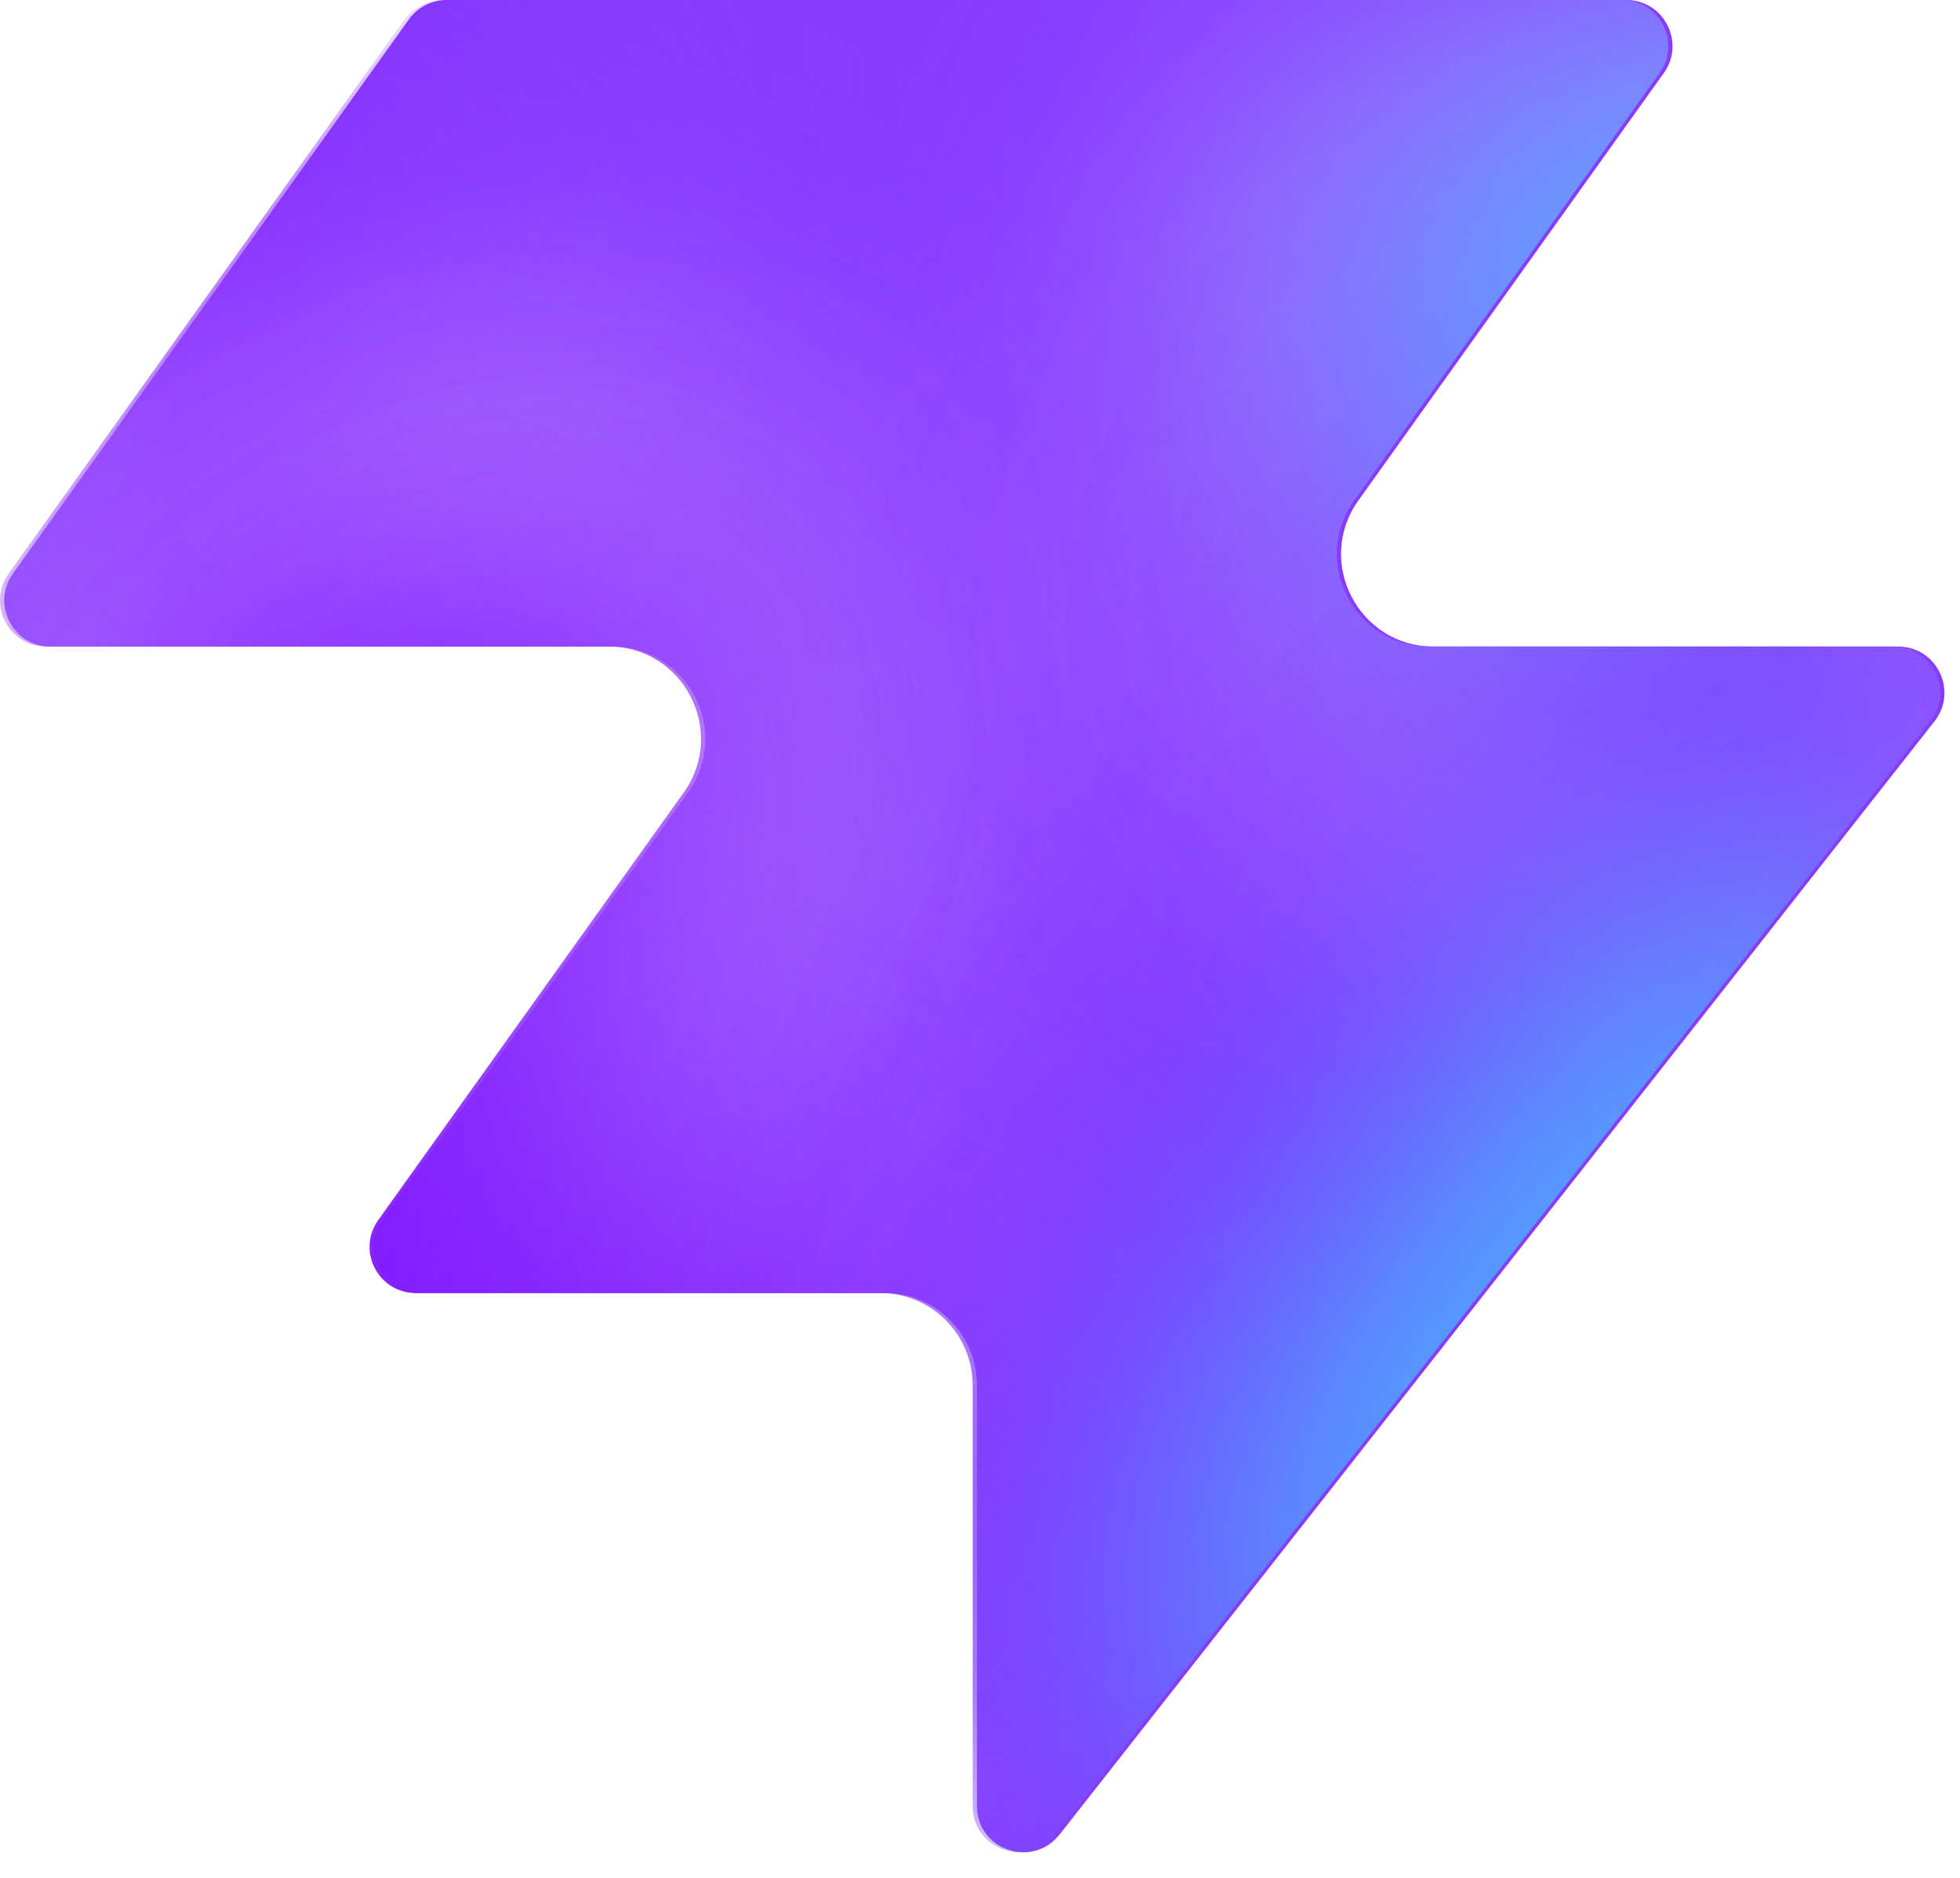
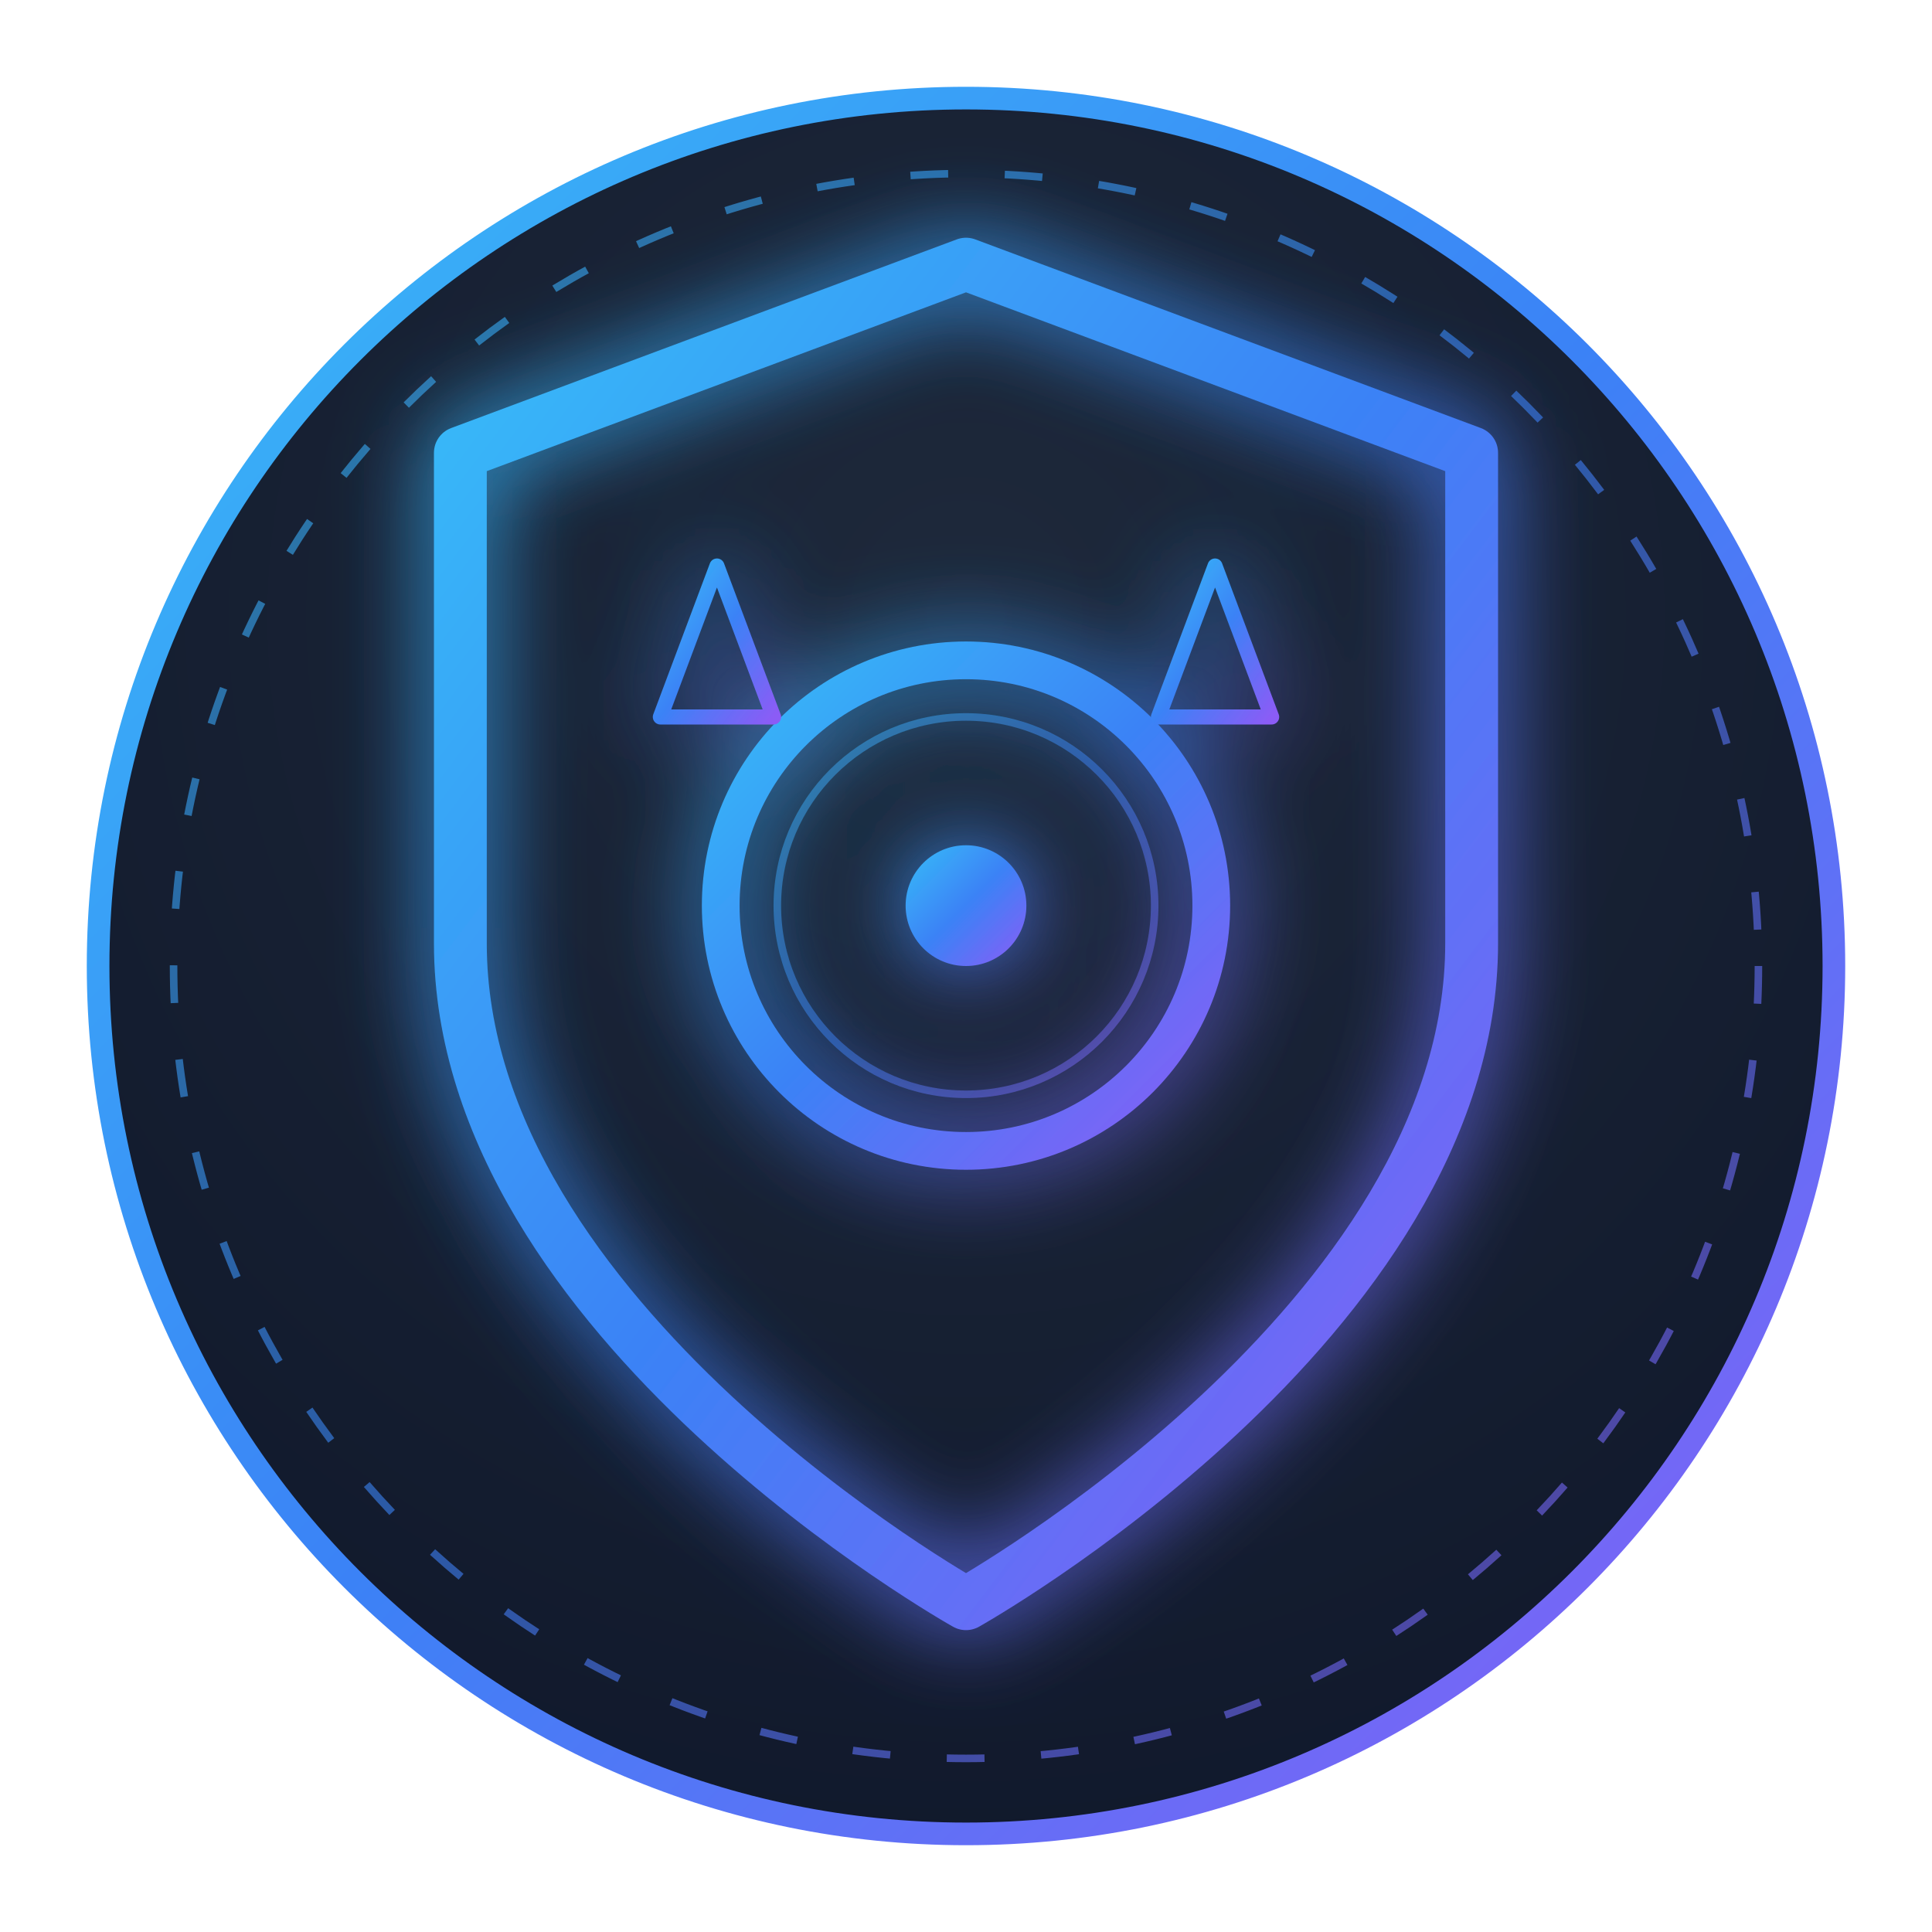
- <svg xmlns="http://www.w3.org/2000/svg" width="48" height="46" fill="none" viewBox="0 0 48 46">
-   <path fill="#863bff" d="M25.946 44.938c-.664.845-2.021.375-2.021-.698V33.937a2.26 2.26 0 0 0-2.262-2.262H10.287c-.92 0-1.456-1.04-.92-1.788l7.48-10.471c1.07-1.497 0-3.578-1.842-3.578H1.237c-.92 0-1.456-1.04-.92-1.788L10.013.474c.214-.297.556-.474.92-.474h28.894c.92 0 1.456 1.04.92 1.788l-7.48 10.471c-1.07 1.498 0 3.579 1.842 3.579h11.377c.943 0 1.473 1.088.89 1.83L25.947 44.94z" style="fill:#863bff;fill:color(display-p3 .525 .23 1);fill-opacity:1" />
-   <mask id="a" width="48" height="46" x="0" y="0" maskUnits="userSpaceOnUse" style="mask-type:alpha">
-     <path fill="#000" d="M25.842 44.938c-.664.844-2.021.375-2.021-.698V33.937a2.26 2.26 0 0 0-2.262-2.262H10.183c-.92 0-1.456-1.04-.92-1.788l7.48-10.471c1.07-1.498 0-3.579-1.842-3.579H1.133c-.92 0-1.456-1.04-.92-1.787L9.91.473c.214-.297.556-.474.92-.474h28.894c.92 0 1.456 1.04.92 1.788l-7.48 10.471c-1.07 1.498 0 3.578 1.842 3.578h11.377c.943 0 1.473 1.088.89 1.832L25.843 44.94z" style="fill:#000;fill-opacity:1" />
-   </mask>
-   <g mask="url(#a)">
-     <g filter="url(#b)">
-       <ellipse cx="5.508" cy="14.704" fill="#ede6ff" rx="5.508" ry="14.704" style="fill:#ede6ff;fill:color(display-p3 .927 .903 1);fill-opacity:1" transform="matrix(.00324 1 1 -.00324 -4.47 31.516)" />
-     </g>
-     <g filter="url(#c)">
-       <ellipse cx="10.399" cy="29.851" fill="#ede6ff" rx="10.399" ry="29.851" style="fill:#ede6ff;fill:color(display-p3 .927 .903 1);fill-opacity:1" transform="matrix(.00324 1 1 -.00324 -39.328 7.883)" />
-     </g>
-     <g filter="url(#d)">
-       <ellipse cx="5.508" cy="30.487" fill="#7e14ff" rx="5.508" ry="30.487" style="fill:#7e14ff;fill:color(display-p3 .492 .077 1);fill-opacity:1" transform="rotate(89.814 -25.913 -14.639)scale(1 -1)" />
-     </g>
-     <g filter="url(#e)">
-       <ellipse cx="5.508" cy="30.599" fill="#7e14ff" rx="5.508" ry="30.599" style="fill:#7e14ff;fill:color(display-p3 .492 .077 1);fill-opacity:1" transform="rotate(89.814 -32.644 -3.334)scale(1 -1)" />
-     </g>
-     <g filter="url(#f)">
-       <ellipse cx="5.508" cy="30.599" fill="#7e14ff" rx="5.508" ry="30.599" style="fill:#7e14ff;fill:color(display-p3 .492 .077 1);fill-opacity:1" transform="matrix(.00324 1 1 -.00324 -34.34 30.47)" />
-     </g>
-     <g filter="url(#g)">
-       <ellipse cx="14.072" cy="22.078" fill="#ede6ff" rx="14.072" ry="22.078" style="fill:#ede6ff;fill:color(display-p3 .927 .903 1);fill-opacity:1" transform="rotate(93.35 24.506 48.493)scale(-1 1)" />
-     </g>
-     <g filter="url(#h)">
-       <ellipse cx="3.47" cy="21.501" fill="#7e14ff" rx="3.47" ry="21.501" style="fill:#7e14ff;fill:color(display-p3 .492 .077 1);fill-opacity:1" transform="rotate(89.009 28.708 47.59)scale(-1 1)" />
-     </g>
-     <g filter="url(#i)">
-       <ellipse cx="3.47" cy="21.501" fill="#7e14ff" rx="3.47" ry="21.501" style="fill:#7e14ff;fill:color(display-p3 .492 .077 1);fill-opacity:1" transform="rotate(89.009 28.708 47.59)scale(-1 1)" />
-     </g>
-     <g filter="url(#j)">
-       <ellipse cx=".387" cy="8.972" fill="#7e14ff" rx="4.407" ry="29.108" style="fill:#7e14ff;fill:color(display-p3 .492 .077 1);fill-opacity:1" transform="rotate(39.51 .387 8.972)" />
-     </g>
-     <g filter="url(#k)">
-       <ellipse cx="47.523" cy="-6.092" fill="#7e14ff" rx="4.407" ry="29.108" style="fill:#7e14ff;fill:color(display-p3 .492 .077 1);fill-opacity:1" transform="rotate(37.892 47.523 -6.092)" />
-     </g>
-     <g filter="url(#l)">
-       <ellipse cx="41.412" cy="6.333" fill="#47bfff" rx="5.971" ry="9.665" style="fill:#47bfff;fill:color(display-p3 .28 .748 1);fill-opacity:1" transform="rotate(37.892 41.412 6.333)" />
-     </g>
-     <g filter="url(#m)">
-       <ellipse cx="-1.879" cy="38.332" fill="#7e14ff" rx="4.407" ry="29.108" style="fill:#7e14ff;fill:color(display-p3 .492 .077 1);fill-opacity:1" transform="rotate(37.892 -1.88 38.332)" />
-     </g>
-     <g filter="url(#n)">
-       <ellipse cx="-1.879" cy="38.332" fill="#7e14ff" rx="4.407" ry="29.108" style="fill:#7e14ff;fill:color(display-p3 .492 .077 1);fill-opacity:1" transform="rotate(37.892 -1.88 38.332)" />
-     </g>
-     <g filter="url(#o)">
-       <ellipse cx="35.651" cy="29.907" fill="#7e14ff" rx="4.407" ry="29.108" style="fill:#7e14ff;fill:color(display-p3 .492 .077 1);fill-opacity:1" transform="rotate(37.892 35.651 29.907)" />
-     </g>
-     <g filter="url(#p)">
-       <ellipse cx="38.418" cy="32.4" fill="#47bfff" rx="5.971" ry="15.297" style="fill:#47bfff;fill:color(display-p3 .28 .748 1);fill-opacity:1" transform="rotate(37.892 38.418 32.4)" />
-     </g>
-   </g>
+ <svg xmlns="http://www.w3.org/2000/svg" viewBox="0 0 512 512" width="100%" height="100%">
  <defs>
-     <filter id="b" width="60.045" height="41.654" x="-19.77" y="16.149" color-interpolation-filters="sRGB" filterUnits="userSpaceOnUse">
-       <feFlood flood-opacity="0" result="BackgroundImageFix" />
-       <feBlend in="SourceGraphic" in2="BackgroundImageFix" result="shape" />
-       <feGaussianBlur result="effect1_foregroundBlur_2002_17158" stdDeviation="7.659" />
-     </filter>
-     <filter id="c" width="90.34" height="51.437" x="-54.613" y="-7.533" color-interpolation-filters="sRGB" filterUnits="userSpaceOnUse">
-       <feFlood flood-opacity="0" result="BackgroundImageFix" />
-       <feBlend in="SourceGraphic" in2="BackgroundImageFix" result="shape" />
-       <feGaussianBlur result="effect1_foregroundBlur_2002_17158" stdDeviation="7.659" />
-     </filter>
-     <filter id="d" width="79.355" height="29.4" x="-49.64" y="2.03" color-interpolation-filters="sRGB" filterUnits="userSpaceOnUse">
-       <feFlood flood-opacity="0" result="BackgroundImageFix" />
-       <feBlend in="SourceGraphic" in2="BackgroundImageFix" result="shape" />
-       <feGaussianBlur result="effect1_foregroundBlur_2002_17158" stdDeviation="4.596" />
-     </filter>
-     <filter id="e" width="79.579" height="29.4" x="-45.045" y="20.029" color-interpolation-filters="sRGB" filterUnits="userSpaceOnUse">
-       <feFlood flood-opacity="0" result="BackgroundImageFix" />
-       <feBlend in="SourceGraphic" in2="BackgroundImageFix" result="shape" />
-       <feGaussianBlur result="effect1_foregroundBlur_2002_17158" stdDeviation="4.596" />
-     </filter>
-     <filter id="f" width="79.579" height="29.4" x="-43.513" y="21.178" color-interpolation-filters="sRGB" filterUnits="userSpaceOnUse">
-       <feFlood flood-opacity="0" result="BackgroundImageFix" />
-       <feBlend in="SourceGraphic" in2="BackgroundImageFix" result="shape" />
-       <feGaussianBlur result="effect1_foregroundBlur_2002_17158" stdDeviation="4.596" />
-     </filter>
-     <filter id="g" width="74.749" height="58.852" x="15.756" y="-17.901" color-interpolation-filters="sRGB" filterUnits="userSpaceOnUse">
-       <feFlood flood-opacity="0" result="BackgroundImageFix" />
-       <feBlend in="SourceGraphic" in2="BackgroundImageFix" result="shape" />
-       <feGaussianBlur result="effect1_foregroundBlur_2002_17158" stdDeviation="7.659" />
-     </filter>
-     <filter id="h" width="61.377" height="25.362" x="23.548" y="2.284" color-interpolation-filters="sRGB" filterUnits="userSpaceOnUse">
-       <feFlood flood-opacity="0" result="BackgroundImageFix" />
-       <feBlend in="SourceGraphic" in2="BackgroundImageFix" result="shape" />
-       <feGaussianBlur result="effect1_foregroundBlur_2002_17158" stdDeviation="4.596" />
-     </filter>
-     <filter id="i" width="61.377" height="25.362" x="23.548" y="2.284" color-interpolation-filters="sRGB" filterUnits="userSpaceOnUse">
-       <feFlood flood-opacity="0" result="BackgroundImageFix" />
-       <feBlend in="SourceGraphic" in2="BackgroundImageFix" result="shape" />
-       <feGaussianBlur result="effect1_foregroundBlur_2002_17158" stdDeviation="4.596" />
-     </filter>
-     <filter id="j" width="56.045" height="63.649" x="-27.636" y="-22.853" color-interpolation-filters="sRGB" filterUnits="userSpaceOnUse">
-       <feFlood flood-opacity="0" result="BackgroundImageFix" />
-       <feBlend in="SourceGraphic" in2="BackgroundImageFix" result="shape" />
-       <feGaussianBlur result="effect1_foregroundBlur_2002_17158" stdDeviation="4.596" />
-     </filter>
-     <filter id="k" width="54.814" height="64.646" x="20.116" y="-38.415" color-interpolation-filters="sRGB" filterUnits="userSpaceOnUse">
-       <feFlood flood-opacity="0" result="BackgroundImageFix" />
-       <feBlend in="SourceGraphic" in2="BackgroundImageFix" result="shape" />
-       <feGaussianBlur result="effect1_foregroundBlur_2002_17158" stdDeviation="4.596" />
-     </filter>
-     <filter id="l" width="33.541" height="35.313" x="24.641" y="-11.323" color-interpolation-filters="sRGB" filterUnits="userSpaceOnUse">
-       <feFlood flood-opacity="0" result="BackgroundImageFix" />
-       <feBlend in="SourceGraphic" in2="BackgroundImageFix" result="shape" />
-       <feGaussianBlur result="effect1_foregroundBlur_2002_17158" stdDeviation="4.596" />
-     </filter>
-     <filter id="m" width="54.814" height="64.646" x="-29.286" y="6.009" color-interpolation-filters="sRGB" filterUnits="userSpaceOnUse">
-       <feFlood flood-opacity="0" result="BackgroundImageFix" />
-       <feBlend in="SourceGraphic" in2="BackgroundImageFix" result="shape" />
-       <feGaussianBlur result="effect1_foregroundBlur_2002_17158" stdDeviation="4.596" />
-     </filter>
-     <filter id="n" width="54.814" height="64.646" x="-29.286" y="6.009" color-interpolation-filters="sRGB" filterUnits="userSpaceOnUse">
-       <feFlood flood-opacity="0" result="BackgroundImageFix" />
-       <feBlend in="SourceGraphic" in2="BackgroundImageFix" result="shape" />
-       <feGaussianBlur result="effect1_foregroundBlur_2002_17158" stdDeviation="4.596" />
-     </filter>
-     <filter id="o" width="54.814" height="64.646" x="8.244" y="-2.416" color-interpolation-filters="sRGB" filterUnits="userSpaceOnUse">
-       <feFlood flood-opacity="0" result="BackgroundImageFix" />
-       <feBlend in="SourceGraphic" in2="BackgroundImageFix" result="shape" />
-       <feGaussianBlur result="effect1_foregroundBlur_2002_17158" stdDeviation="4.596" />
-     </filter>
-     <filter id="p" width="39.409" height="43.623" x="18.713" y="10.588" color-interpolation-filters="sRGB" filterUnits="userSpaceOnUse">
-       <feFlood flood-opacity="0" result="BackgroundImageFix" />
-       <feBlend in="SourceGraphic" in2="BackgroundImageFix" result="shape" />
-       <feGaussianBlur result="effect1_foregroundBlur_2002_17158" stdDeviation="4.596" />
+     <radialGradient id="bgGrad" cx="50%" cy="30%" r="80%">
+       <stop offset="0%" stop-color="#1e293b" />
+       <stop offset="100%" stop-color="#0f172a" />
+     </radialGradient>
+     <linearGradient id="shieldGrad" x1="0%" y1="0%" x2="100%" y2="100%">
+       <stop offset="0%" stop-color="#38bdf8" />
+       <stop offset="50%" stop-color="#3b82f6" />
+       <stop offset="100%" stop-color="#8b5cf6" />
+     </linearGradient>
+     <linearGradient id="glowGrad" x1="0%" y1="100%" x2="100%" y2="0%">
+       <stop offset="0%" stop-color="#8b5cf6" stop-opacity="0.8" />
+       <stop offset="100%" stop-color="#38bdf8" stop-opacity="0.8" />
+     </linearGradient>
+     <filter id="neonGlow" x="-20%" y="-20%" width="140%" height="140%">
+       <feGaussianBlur stdDeviation="12" result="blur" />
+       <feMerge>
+         <feMergeNode in="blur" />
+         <feMergeNode in="SourceGraphic" />
+       </feMerge>
    </filter>
  </defs>
+   <circle cx="256" cy="256" r="230" fill="url(#bgGrad)" stroke="url(#shieldGrad)" stroke-width="6" />
+   <circle cx="256" cy="256" r="210" fill="none" stroke="url(#shieldGrad)" stroke-dasharray="10 15" stroke-width="2" opacity="0.6" />
+   <g filter="url(#neonGlow)">
+     <path d="M256 70 L390 120 V250 C390 350 256 425 256 425 C256 425 122 350 122 250 V120 Z" fill="none" stroke="url(#shieldGrad)" stroke-width="14" stroke-linejoin="round" />
+     <circle cx="256" cy="240" r="65" fill="none" stroke="url(#shieldGrad)" stroke-width="10" />
+     <circle cx="256" cy="240" r="50" fill="none" stroke="url(#shieldGrad)" stroke-width="2" opacity="0.5" />
+     <circle cx="256" cy="240" r="16" fill="url(#shieldGrad)" />
+     <path d="M191 240 L240 240" stroke="url(#shieldGrad)" stroke-width="8" stroke-linecap="round" />
+     <path d="M272 240 L321 240" stroke="url(#shieldGrad)" stroke-width="8" stroke-linecap="round" />
+     <path d="M256 256 L256 305" stroke="url(#shieldGrad)" stroke-width="8" stroke-linecap="round" />
+     <path d="M190 150 H322" stroke="url(#shieldGrad)" stroke-width="6" stroke-linecap="round" />
+     <path d="M256 135 V150" stroke="url(#shieldGrad)" stroke-width="6" stroke-linecap="round" />
+     <path d="M190 150 L175 190 H205 Z" fill="none" stroke="url(#shieldGrad)" stroke-width="4" stroke-linejoin="round" />
+     <path d="M322 150 L307 190 H337 Z" fill="none" stroke="url(#shieldGrad)" stroke-width="4" stroke-linejoin="round" />
+   </g>
</svg>
